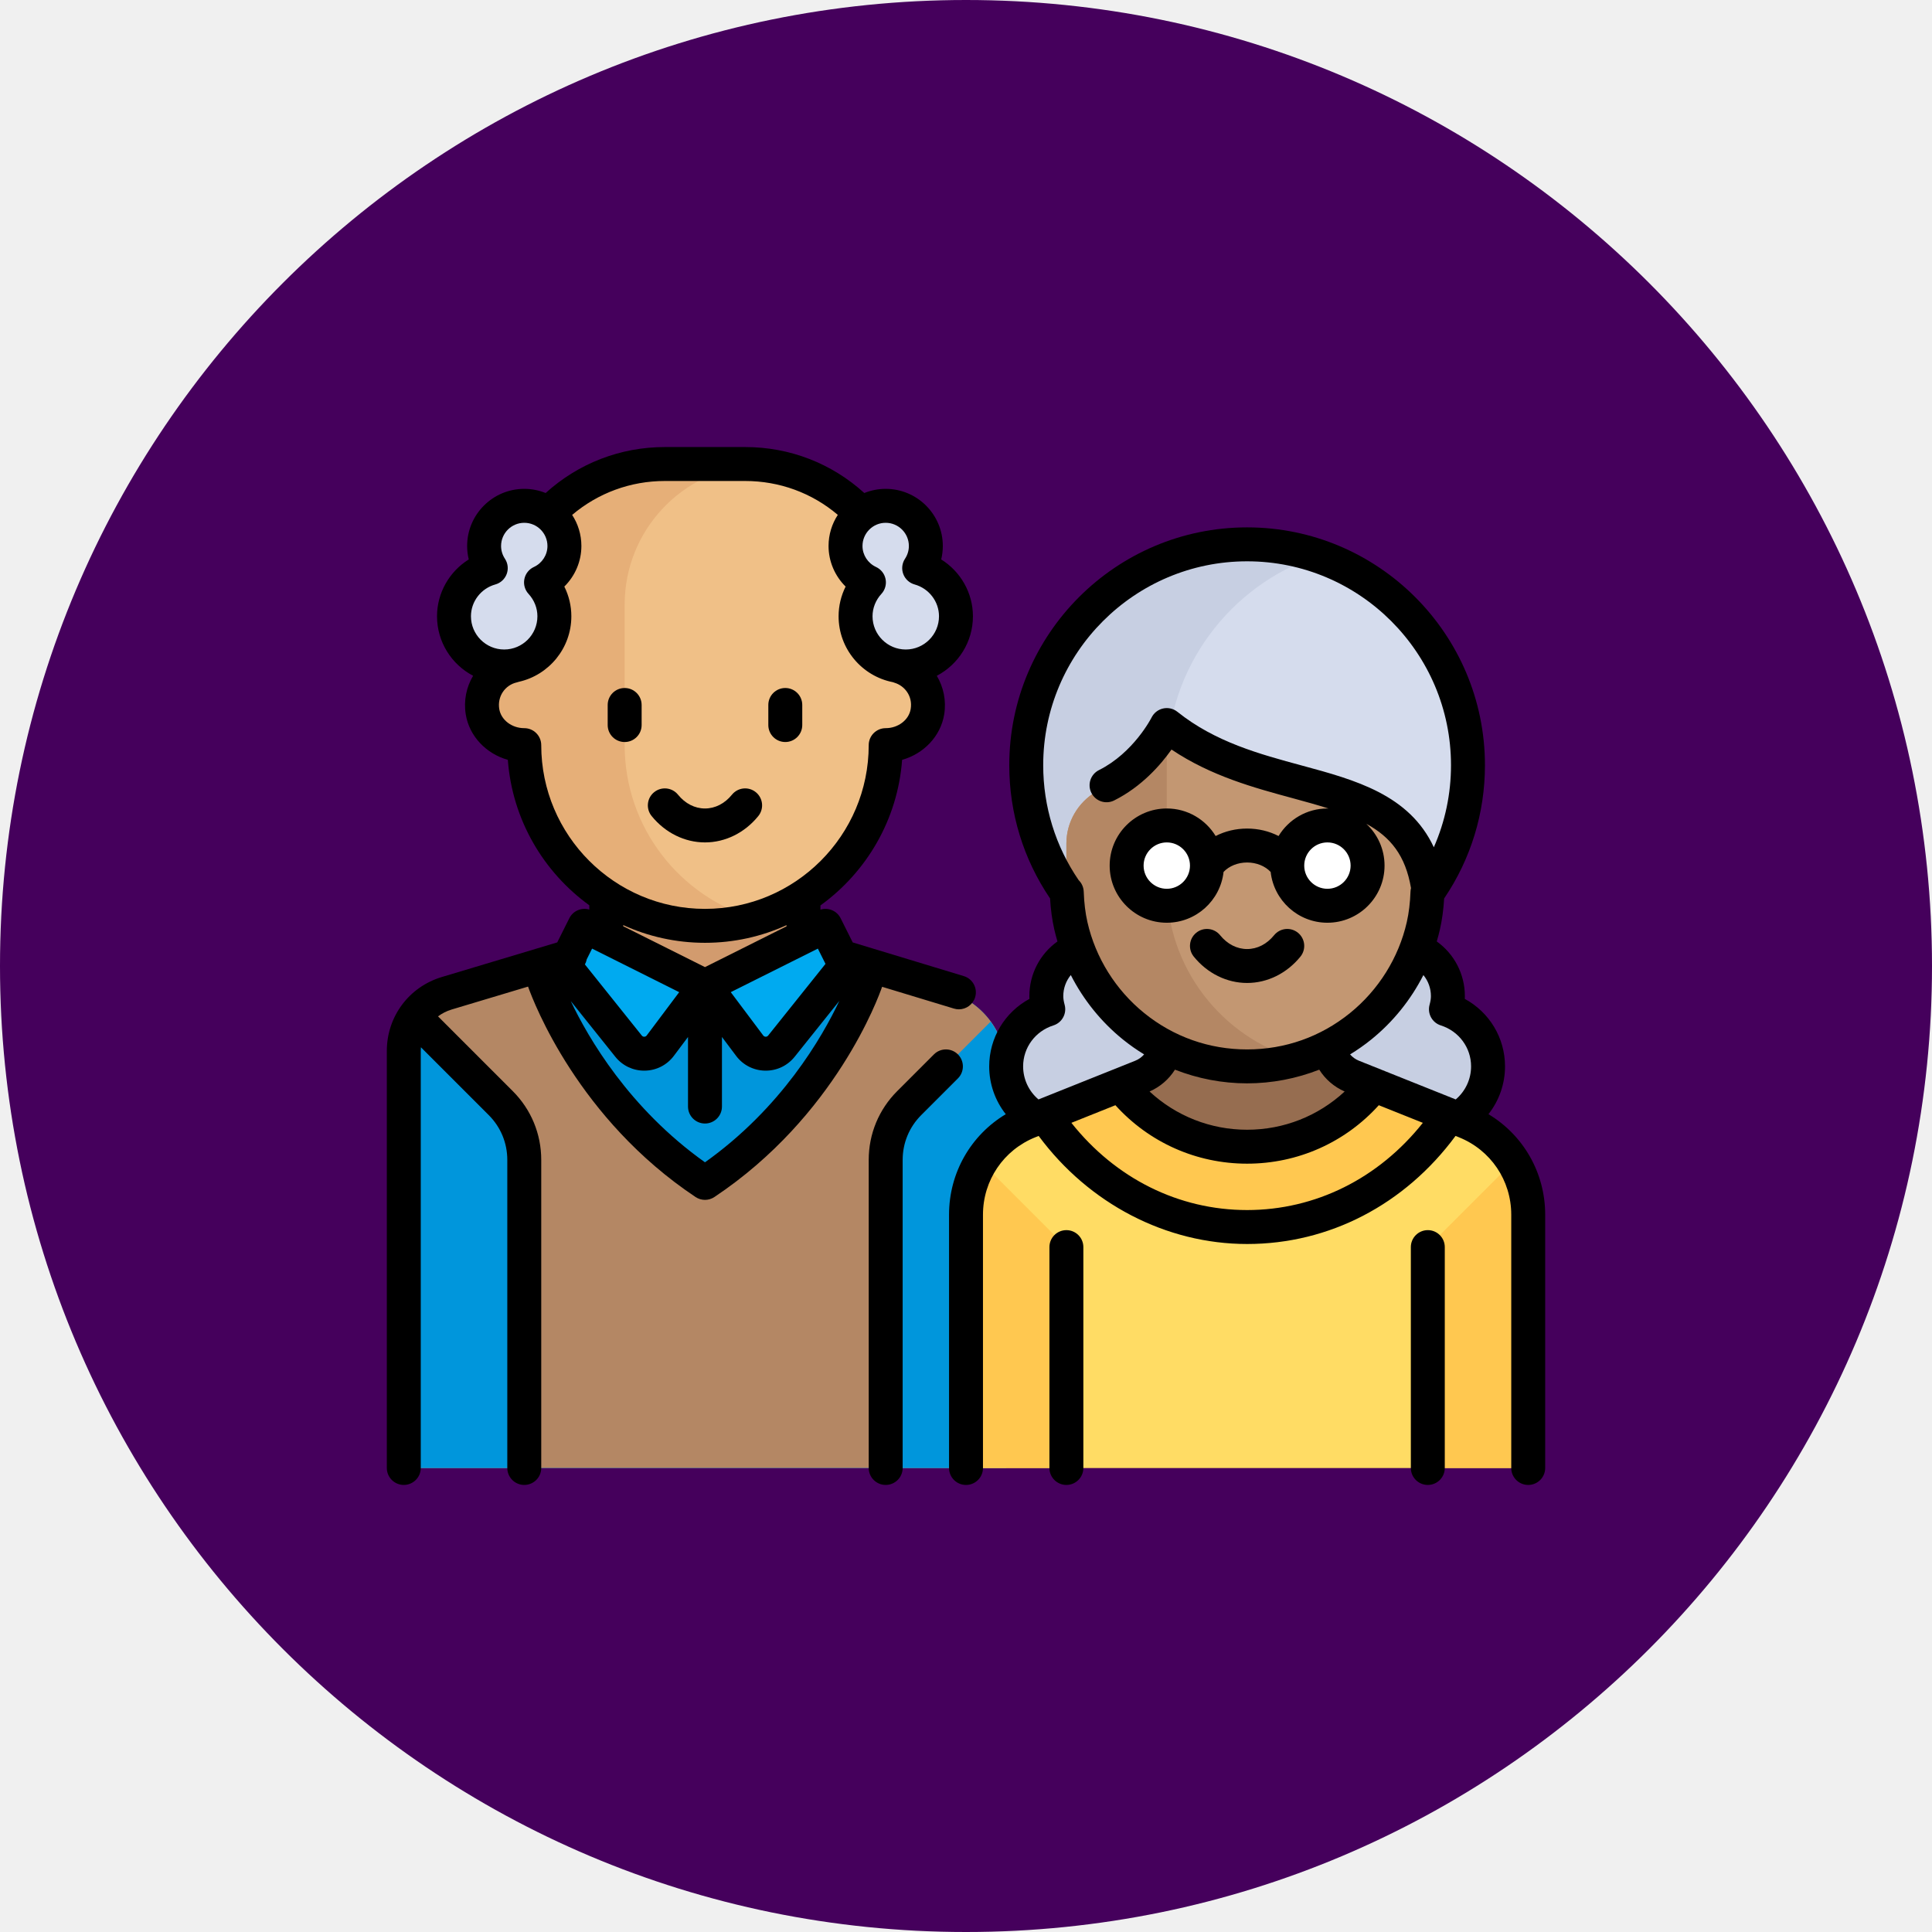
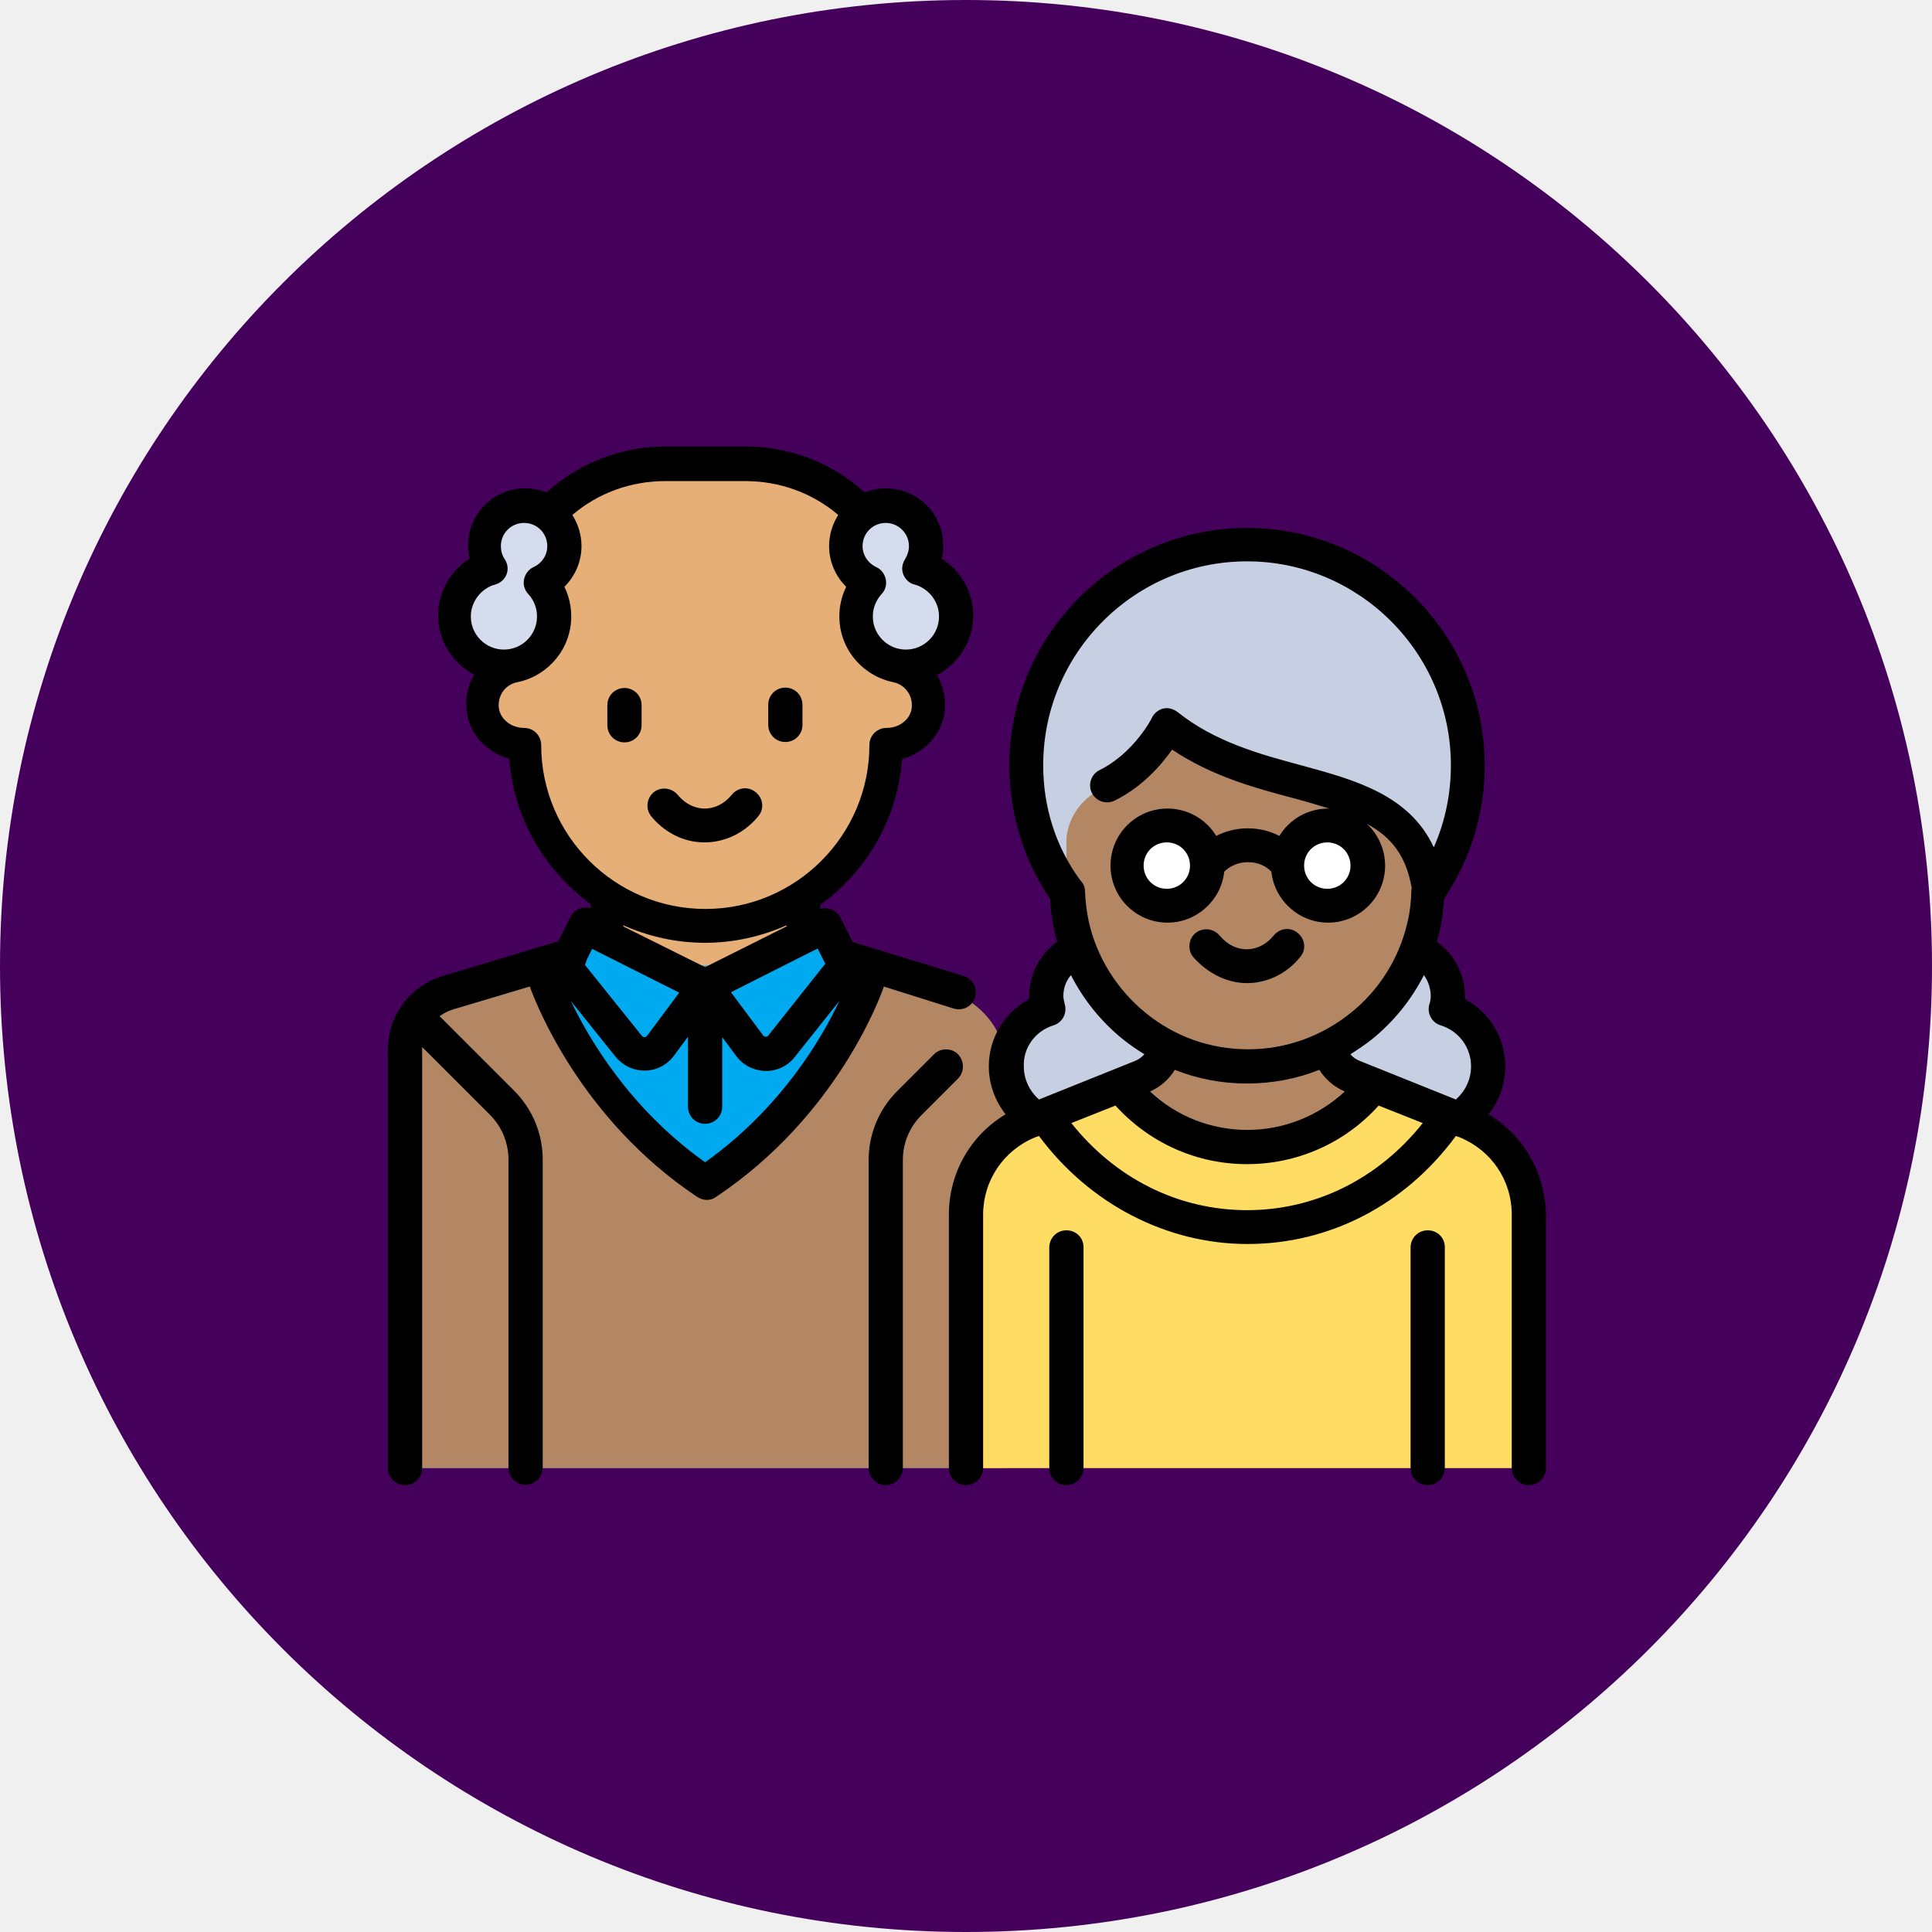
<svg xmlns="http://www.w3.org/2000/svg" version="1.1" id="Layer_1" x="0px" y="0px" viewBox="0 0 508 508" style="enable-background:new 0 0 508 508;" xml:space="preserve">
  <style type="text/css">
	.st0{fill:#45005C;}
- 	.st1{fill:#0096DC;}
- 	.st2{fill:#B48764;}
- 	.st3{fill:#D29B6E;}
- 	.st4{fill:#F0C087;}
- 	.st5{fill:#E6AF78;}
- 	.st6{fill:#D5DCED;}
- 	.st7{fill:#00AAF0;}
- 	.st8{fill:#C7CFE2;}
- 	.st9{fill:#966D50;}
- 	.st10{fill:#FFDC64;}
- 	.st11{fill:#C39772;}
- 	.st12{fill:#FFFFFF;}
- 	.st13{fill:#FFC850;}
+ 	.st1{fill:#E6AF78;}
+ 	.st2{fill:#D5DCED;}
+ 	.st3{fill:#00AAF0;}
+ 	.st4{fill:#B48764;}
+ 	.st5{fill:#C7CFE2;}
+ 	.st6{fill:#FFDC64;}
+ 	.st7{fill:#FFFFFF;}
+ 	.st8{fill:none;}
</style>
  <circle class="st0" cx="254" cy="254" r="254" />
  <g>
-     <path class="st1" d="M248.562,260.559l-26.239-6.56h-73.913l-26.24,6.56c-9.401,2.35-15.996,10.797-15.996,20.488v104.941h158.386   v-104.94C264.559,271.356,257.963,262.909,248.562,260.559z" />
-     <path class="st2" d="M248.562,260.559l-16.616-4.153c-3.229,7.887-15.563,34.138-43.536,53.617c-1.805,1.256-4.285,1.256-6.09,0   c-27.973-19.479-40.307-45.73-43.535-53.617l-16.616,4.154c-9.401,2.35-15.996,10.797-15.996,20.488v104.941h158.386V281.047   C264.559,271.356,257.963,262.909,248.562,260.559z" />
-     <rect x="158.968" y="227.6" class="st3" width="52.795" height="31.677" />
-     <path class="st4" d="M232.882,174.806v-15.839c0-20.411-16.547-36.957-36.957-36.957h-21.118c-20.41,0-36.957,16.546-36.957,36.957   v15.839c-5.832,0-10.559,4.727-10.559,10.559s4.727,10.559,10.559,10.559c0,26.242,21.273,47.516,47.516,47.516   s47.516-21.273,47.516-47.516c5.832,0,10.559-4.727,10.559-10.559S238.713,174.806,232.882,174.806z" />
-     <path class="st5" d="M164.248,195.924v-36.957c0-19.52,15.144-35.465,34.317-36.823c-0.876-0.062-1.748-0.133-2.64-0.133h-21.118   c-20.41,0-36.957,16.546-36.957,36.957v15.839c-5.832,0-10.559,4.727-10.559,10.559s4.727,10.559,10.559,10.559   c0,26.242,21.273,47.516,47.516,47.516c4.585,0,9.004-0.685,13.199-1.896C178.751,235.819,164.248,217.581,164.248,195.924z" />
-     <g>
-       <path class="st6" d="M148.409,144.449c0-5.832-4.727-10.559-10.559-10.559c-5.832,0-10.559,4.727-10.559,10.559    c0,2.151,0.651,4.147,1.755,5.816c-5.567,1.55-9.675,6.602-9.675,12.663c0,7.29,5.909,13.199,13.199,13.199    c7.29,0,13.199-5.91,13.199-13.199c0-3.447-1.352-6.558-3.516-8.908C145.879,152.346,148.409,148.703,148.409,144.449z" />
-       <path class="st6" d="M222.322,144.449c0-5.832,4.727-10.559,10.559-10.559c5.832,0,10.559,4.727,10.559,10.559    c0,2.151-0.651,4.147-1.755,5.816c5.567,1.55,9.675,6.602,9.675,12.663c0,7.29-5.909,13.199-13.199,13.199    s-13.199-5.91-13.199-13.199c0-3.447,1.352-6.558,3.516-8.908C224.853,152.346,222.322,148.703,222.322,144.449z" />
-     </g>
-     <g>
-       <path class="st1" d="M130.118,288.504l-19.862-19.862c-2.563,3.519-4.084,7.808-4.084,12.404v104.942h31.677V307.17    C137.85,300.169,135.069,293.454,130.118,288.504z" />
-       <path class="st1" d="M240.613,288.504l19.862-19.862c2.563,3.519,4.084,7.808,4.084,12.404v104.942h-31.677V307.17    C232.882,300.169,235.663,293.454,240.613,288.504z" />
-     </g>
-     <g>
-       <path class="st7" d="M153.689,243.44l31.677,15.839l-11.749,15.666c-2.071,2.761-6.19,2.825-8.346,0.13l-16.861-21.076    L153.689,243.44z" />
-       <path class="st7" d="M217.043,243.44l-31.677,15.839l11.749,15.666c2.071,2.761,6.19,2.825,8.346,0.13l16.861-21.076    L217.043,243.44z" />
-     </g>
-     <g>
-       <path class="st8" d="M364.87,248.72c8.748,0,15.839,7.091,15.839,15.839c0,0.322-0.076,0.623-0.095,0.94    c6.186,2.155,10.654,7.977,10.654,14.898c0,8.748-7.091,15.839-15.839,15.839h-26.398v-31.677    C349.031,255.81,356.122,248.72,364.87,248.72z" />
-       <path class="st8" d="M290.956,248.72c-8.748,0-15.839,7.091-15.839,15.839c0,0.322,0.076,0.623,0.095,0.94    c-6.186,2.155-10.654,7.977-10.654,14.898c0,8.748,7.091,15.839,15.839,15.839h26.398v-31.677    C306.795,255.81,299.704,248.72,290.956,248.72z" />
-     </g>
-     <path class="st9" d="M385.233,294.877l-29.564-11.826c-3.007-1.203-5.236-3.688-6.164-6.676l-0.473-11.817h-42.236l-0.474,11.817   c-0.927,2.989-3.158,5.473-6.164,6.676l-29.564,11.826C260.571,298.886,254,308.593,254,319.387v66.603l147.827-0.002v-66.601   C401.827,308.593,395.255,298.886,385.233,294.877z" />
-     <path class="st10" d="M385.233,294.875l-23.102-9.241c-8.233,9.704-20.497,15.878-34.218,15.878   c-13.721,0-25.985-6.175-34.217-15.878l-23.102,9.241C260.571,298.884,254,308.591,254,319.385v66.602l147.827-0.002v-66.601   C401.827,308.591,395.255,298.884,385.233,294.875z" />
-     <circle class="st6" cx="327.913" cy="201.205" r="58.072" />
-     <path class="st8" d="M306.795,201.204c0-25.606,16.593-47.296,39.597-55.021c-5.811-1.951-12.011-3.054-18.479-3.054   c-32.074,0-58.075,26.001-58.075,58.075s26.001,58.075,58.075,58.075c6.468,0,12.668-1.102,18.479-3.053   C323.388,248.5,306.795,226.81,306.795,201.204z" />
-     <path class="st11" d="M327.913,280.397L327.913,280.397c-26.242,0-47.516-21.273-47.516-47.516v-11.104   c0-5.624,3.018-10.781,7.857-13.647c7.059-4.182,12.496-9.906,15.606-13.648c1.672-2.012,4.585-2.494,6.752-1.03   c26.455,17.874,64.816,14.024,64.816,34.15v5.28C375.429,259.123,354.156,280.397,327.913,280.397z" />
-     <path class="st2" d="M306.795,232.881v-40.129c-1.109,0.234-2.16,0.798-2.935,1.73c-3.11,3.742-8.547,9.466-15.606,13.648   c-4.839,2.867-7.857,8.023-7.857,13.647v9.403c0,21.821,14.047,41.756,35.092,47.526c9.073,2.488,17.744,2.071,25.623-0.205   C321.298,272.776,306.795,254.538,306.795,232.881z" />
-     <g>
-       <path class="st12" d="M349.031,219.682c-4.369,0-7.92,3.55-7.92,7.92c0,4.37,3.55,7.92,7.92,7.92c4.37,0,7.92-3.55,7.92-7.92    C356.951,223.231,353.401,219.682,349.031,219.682z" />
-       <path class="st12" d="M306.795,219.682c-4.369,0-7.92,3.55-7.92,7.92c0,4.37,3.55,7.92,7.92,7.92c4.37,0,7.92-3.55,7.92-7.92    C314.715,223.231,311.164,219.682,306.795,219.682z" />
-     </g>
-     <g>
-       <path class="st13" d="M280.397,327.913l-22.395-22.395c-2.531,4.087-4.003,8.845-4.003,13.867v66.602l26.398-0.001V327.913z" />
-       <path class="st13" d="M375.429,327.913l22.395-22.395c2.531,4.087,4.003,8.845,4.003,13.867v66.602l-26.398-0.001V327.913z" />
-       <path class="st13" d="M327.913,322.633c22.883,0,43.096-11.243,55.566-28.46l-21.348-8.539    c-8.232,9.704-20.497,15.878-34.218,15.878s-25.985-6.175-34.218-15.878l-21.348,8.539    C284.817,311.39,305.03,322.633,327.913,322.633z" />
-     </g>
-     <path d="M250.836,265.198c0.432,0.131,0.867,0.193,1.296,0.193c1.914,0,3.683-1.242,4.268-3.168   c0.715-2.358-0.617-4.849-2.975-5.564l-29.213-8.859l-3.178-6.356c-0.99-1.982-3.255-2.898-5.304-2.264v-1.106   c12.097-8.739,20.307-22.543,21.471-38.282c5.669-1.584,10.13-6.194,11.064-11.94c0.59-3.625-0.18-7.193-1.942-10.159   c5.639-2.952,9.499-8.859,9.499-15.654c0-6.162-3.265-11.776-8.343-14.939c0.28-1.152,0.424-2.338,0.424-3.539   c0-8.282-6.738-15.021-15.021-15.021c-1.987,0-3.883,0.391-5.62,1.095c-8.598-7.811-19.607-12.088-31.336-12.088h-21.118   c-11.678,0-22.733,4.284-31.338,12.087c-1.737-0.704-3.633-1.095-5.619-1.095c-8.282,0-15.021,6.738-15.021,15.021   c0,1.201,0.143,2.388,0.424,3.539c-5.078,3.163-8.343,8.777-8.343,14.939c0,6.791,3.855,12.694,9.488,15.648   c-1.758,2.956-2.523,6.523-1.932,10.165c0.934,5.747,5.395,10.356,11.064,11.94c1.162,15.717,9.351,29.504,21.422,38.245v1.126   c-2.036-0.604-4.272,0.315-5.255,2.28l-3.175,6.35l-30.345,9.103c-8.654,2.597-14.467,10.411-14.467,19.445v109.645   c0,2.464,1.998,4.462,4.462,4.462s4.462-1.998,4.462-4.462V276.343c0-0.327,0.015-0.651,0.042-0.972l17.834,17.834   c3.146,3.146,4.879,7.329,4.879,11.778v81.004c0,2.464,1.998,4.462,4.462,4.462s4.462-1.998,4.462-4.462v-81.004   c0-6.833-2.661-13.256-7.492-18.088l-19.648-19.648c1.052-0.785,2.249-1.406,3.571-1.802l20.101-6.03   c1.574,4.424,13.263,34.808,44.047,55.33c0.75,0.5,1.612,0.75,2.475,0.75c0.863,0,1.725-0.25,2.475-0.75   c31.815-21.21,43.164-52.563,44.098-55.277L250.836,265.198z M215.048,249.426l2.008,4.015l-15.077,18.847   c-0.207,0.259-0.456,0.312-0.652,0.307c-0.183-0.003-0.443-0.062-0.641-0.327l-8.542-11.389L215.048,249.426z M238.979,143.563   c0,1.191-0.351,2.35-1.014,3.353c-0.788,1.19-0.959,2.686-0.459,4.023s1.609,2.355,2.983,2.738c3.774,1.051,6.41,4.49,6.41,8.365   c0,4.818-3.92,8.738-8.738,8.738c-4.818,0-8.738-3.92-8.738-8.738c0-2.159,0.83-4.25,2.337-5.887   c0.966-1.049,1.372-2.497,1.092-3.896c-0.28-1.399-1.211-2.579-2.506-3.177c-2.164-0.999-3.563-3.165-3.563-5.519   c0-3.362,2.735-6.098,6.097-6.098C236.244,137.465,238.979,140.2,238.979,143.563z M130.243,153.677   c1.375-0.383,2.484-1.4,2.983-2.738c0.499-1.337,0.328-2.833-0.459-4.023c-0.663-1.002-1.014-2.162-1.014-3.353   c0-3.362,2.735-6.098,6.097-6.098s6.097,2.735,6.097,6.097c0,2.354-1.399,4.52-3.563,5.519c-1.295,0.597-2.227,1.778-2.506,3.177   c-0.28,1.399,0.126,2.846,1.092,3.896c1.507,1.637,2.337,3.728,2.337,5.887c0,4.818-3.92,8.738-8.738,8.738   c-4.818,0-8.738-3.92-8.738-8.738C123.833,158.167,126.469,154.727,130.243,153.677z M142.312,195.924   c0-2.464-1.998-4.462-4.462-4.462c-3.281,0-6.109-2.167-6.576-5.041c-0.532-3.274,1.471-6.286,4.66-7.005   c0.173-0.039,0.338-0.09,0.501-0.147c7.885-1.768,13.795-8.819,13.795-17.229c0-2.729-0.64-5.393-1.847-7.808   c2.815-2.777,4.487-6.608,4.487-10.671c0-3.012-0.895-5.818-2.427-8.172c6.81-5.764,15.356-8.918,24.363-8.918h21.118   c9.047,0,17.568,3.139,24.37,8.908c-1.537,2.356-2.434,5.166-2.434,8.183c0,4.062,1.672,7.893,4.487,10.671   c-1.207,2.415-1.847,5.079-1.847,7.808c0,8.579,6.151,15.746,14.274,17.331c0.137,0.056,0.277,0.106,0.422,0.149   c2.551,0.762,4.834,3.377,4.261,6.901c-0.467,2.874-3.294,5.041-6.576,5.041c-2.464,0-4.462,1.998-4.462,4.462   c0,23.74-19.314,43.054-43.054,43.054S142.312,219.665,142.312,195.924z M185.366,247.902c7.641,0,14.9-1.66,21.441-4.634v0.303   l-21.441,10.72l-21.49-10.745v-0.299C170.429,246.234,177.706,247.902,185.366,247.902z M154.27,252.253l1.413-2.826l22.905,11.453   l-8.542,11.389c-0.199,0.265-0.459,0.324-0.641,0.327c-0.195,0.015-0.445-0.048-0.652-0.307l-14.958-18.698   C154.023,253.175,154.183,252.723,154.27,252.253z M185.366,305.617c-19.974-14.196-30.724-32.774-35.292-42.395l11.713,14.641   c1.864,2.33,4.627,3.656,7.602,3.656c0.052,0,0.105-0.001,0.157-0.001c3.034-0.048,5.819-1.468,7.64-3.895l3.719-4.958v18.292   c0,2.464,1.998,4.462,4.462,4.462c2.464,0,4.462-1.998,4.462-4.462v-18.292l3.719,4.958c1.821,2.428,4.606,3.848,7.64,3.895   c0.052,0.001,0.105,0.001,0.157,0.001c2.975,0,5.738-1.327,7.602-3.656l11.748-14.686   C216.161,272.772,205.443,291.356,185.366,305.617z" />
-     <path d="M199.39,214.574c1.552-1.914,1.259-4.723-0.654-6.275c-1.914-1.553-4.723-1.259-6.275,0.654   c-1.898,2.34-4.417,3.629-7.094,3.629s-5.196-1.289-7.094-3.629c-1.551-1.914-4.362-2.206-6.275-0.654   c-1.914,1.552-2.206,4.362-0.654,6.275c3.572,4.404,8.684,6.93,14.024,6.93C190.707,221.504,195.817,218.977,199.39,214.574z" />
-     <path d="M164.248,180.904c-2.464,0-4.462,1.998-4.462,4.462v5.28c0,2.464,1.998,4.462,4.462,4.462c2.464,0,4.462-1.998,4.462-4.462   v-5.28C168.709,182.901,166.712,180.904,164.248,180.904z" />
-     <path d="M206.484,195.106c2.464,0,4.462-1.998,4.462-4.462v-5.28c0-2.464-1.998-4.462-4.462-4.462   c-2.464,0-4.462,1.998-4.462,4.462v5.28C202.022,193.109,204.02,195.106,206.484,195.106z" />
-     <path d="M251.875,277.242c-1.742-1.742-4.567-1.742-6.309,0l-9.653,9.653c-4.832,4.832-7.492,11.255-7.492,18.088v81.004   c0,2.464,1.998,4.462,4.462,4.462c2.464,0,4.462-1.998,4.462-4.462v-81.004c0-4.449,1.733-8.632,4.879-11.778l9.653-9.653   C253.617,281.81,253.617,278.985,251.875,277.242z" />
-     <path d="M327.913,258.461c5.34,0,10.451-2.526,14.024-6.93c1.552-1.914,1.259-4.723-0.654-6.275   c-1.914-1.553-4.724-1.259-6.275,0.654c-1.898,2.34-4.417,3.629-7.094,3.629s-5.196-1.289-7.094-3.629   c-1.551-1.914-4.362-2.206-6.275-0.654s-2.206,4.362-0.654,6.275C317.462,255.934,322.573,258.461,327.913,258.461z" />
-     <path d="M280.397,323.451c-2.464,0-4.462,1.998-4.462,4.462v58.075c0,2.464,1.998,4.462,4.462,4.462   c2.464,0,4.462-1.998,4.462-4.462v-58.075C284.859,325.449,282.861,323.451,280.397,323.451z" />
-     <path d="M375.429,323.451c-2.464,0-4.462,1.998-4.462,4.462v58.075c0,2.464,1.998,4.462,4.462,4.462   c2.464,0,4.462-1.998,4.462-4.462v-58.075C379.891,325.449,377.893,323.451,375.429,323.451z" />
-     <path d="M391.374,292.962c2.787-3.535,4.356-7.941,4.356-12.565c0-7.519-4.124-14.247-10.576-17.748   c0.012-0.244,0.017-0.487,0.017-0.73c0-5.799-2.808-11.108-7.391-14.375c0.303-1.029,0.585-2.065,0.823-3.115   c0.578-2.548,0.947-5.24,1.12-8.191c7.022-10.362,10.727-22.449,10.727-35.034c0-34.483-28.054-62.536-62.536-62.536   s-62.536,28.054-62.536,62.536c0,12.586,3.705,24.674,10.728,35.035c0.173,2.952,0.542,5.644,1.12,8.19   c0.238,1.049,0.52,2.085,0.823,3.115c-4.584,3.267-7.391,8.576-7.391,14.376c0,0.243,0.006,0.487,0.017,0.73   c-6.453,3.5-10.576,10.23-10.576,17.748c0,4.624,1.569,9.03,4.356,12.565c-9.194,5.517-14.915,15.427-14.915,26.425v66.603   c0,2.464,1.998,4.462,4.462,4.462c2.464,0,4.462-1.998,4.462-4.462v-66.603c0-9.022,5.413-17.016,13.789-20.367l0.854-0.341   c13.196,17.834,33.525,28.417,54.81,28.417c21.575,0,41.459-10.338,54.805-28.418l0.857,0.343   c8.377,3.351,13.789,11.345,13.789,20.367v66.601c0,2.464,1.998,4.462,4.462,4.462s4.462-1.998,4.462-4.462v-66.601   C406.288,308.389,400.568,298.479,391.374,292.962z M376.247,261.919c0,0.66-0.113,1.384-0.357,2.28   c-0.628,2.308,0.676,4.7,2.955,5.423c4.761,1.512,7.961,5.842,7.961,10.776c0,3.372-1.492,6.537-4.039,8.689l-25.442-10.177   c-0.916-0.366-1.707-0.943-2.334-1.665c1.936-1.18,3.801-2.487,5.575-3.92c5.732-4.633,10.395-10.441,13.702-16.942   C375.521,257.91,376.247,259.85,376.247,261.919z M308.943,281.258c6.009,2.354,12.45,3.6,18.971,3.6   c6.521,0,12.961-1.246,18.971-3.6c1.584,2.52,3.893,4.522,6.679,5.742c-6.937,6.44-16.011,10.053-25.65,10.053   c-9.629,0-18.708-3.616-25.648-10.054C305.051,285.779,307.359,283.777,308.943,281.258z M274.3,201.204   c0-29.562,24.051-53.613,53.613-53.613c29.562,0,53.613,24.051,53.613,53.613c0,7.52-1.545,14.83-4.517,21.577   c-6.428-13.833-20.716-17.709-34.615-21.47c-11.237-3.04-22.856-6.185-32.813-14.15c-1.052-0.842-2.43-1.164-3.744-0.874   c-1.316,0.289-2.431,1.157-3.033,2.362c-0.046,0.092-4.72,9.282-13.843,13.843c-2.204,1.102-3.098,3.782-1.995,5.986   c1.102,2.204,3.781,3.098,5.986,1.995c7.262-3.631,12.265-9.397,15.086-13.388c10.393,6.985,21.812,10.075,32.026,12.839   c3.353,0.907,6.438,1.767,9.259,2.664c-0.098-0.002-0.194-0.007-0.291-0.007c-5.437,0-10.209,2.904-12.845,7.242   c-2.466-1.269-5.297-1.962-8.272-1.962c-2.976,0-5.807,0.693-8.273,1.962c-2.637-4.338-7.409-7.242-12.845-7.242   c-8.282,0-15.021,6.738-15.021,15.021c0,8.282,6.738,15.021,15.021,15.021c7.719,0,14.094-5.854,14.926-13.355   c1.456-1.549,3.732-2.484,6.192-2.484c2.46,0,4.736,0.935,6.191,2.484c0.832,7.501,7.207,13.355,14.926,13.355   c8.282,0,15.021-6.738,15.021-15.021c0-4.339-1.851-8.252-4.803-10.996c6.381,3.477,10.305,8.331,11.76,16.905   c-0.075,0.299-0.123,0.61-0.134,0.93c-0.106,2.975-0.425,5.596-0.974,8.014c-2.124,9.359-7.431,17.858-14.944,23.931   c-7.73,6.249-17.081,9.551-27.043,9.551c-9.962,0-19.313-3.303-27.043-9.551c-7.513-6.073-12.82-14.572-14.944-23.931   c-0.547-2.413-0.866-5.031-0.973-8.006c-0.043-1.181-0.542-2.242-1.325-3.014C277.522,222.51,274.3,212.075,274.3,201.204z    M355.129,227.601c0,3.362-2.735,6.097-6.097,6.097s-6.098-2.735-6.098-6.097s2.735-6.097,6.098-6.097   S355.129,224.239,355.129,227.601z M306.795,233.699c-3.362,0-6.097-2.735-6.097-6.097s2.735-6.097,6.097-6.097   c3.362,0,6.098,2.735,6.098,6.097S310.157,233.699,306.795,233.699z M276.981,269.621c2.28-0.723,3.582-3.115,2.955-5.423   c-0.244-0.895-0.357-1.62-0.357-2.28c0-2.069,0.726-4.008,1.979-5.537c3.307,6.501,7.971,12.309,13.702,16.942   c1.774,1.434,3.638,2.741,5.575,3.92c-0.627,0.722-1.419,1.299-2.335,1.665l-25.442,10.177c-2.547-2.152-4.038-5.317-4.038-8.689   C269.02,275.463,272.22,271.133,276.981,269.621z M327.913,318.171c-17.983,0-34.602-8.307-46.205-22.935l11.576-4.63   c8.856,9.801,21.323,15.37,34.63,15.37c13.319,0,25.773-5.567,34.628-15.37l11.581,4.632   C362.514,309.861,345.867,318.171,327.913,318.171z" />
+     <path class="st1" d="M243.4,185.4c0,5.8-4.7,10.6-10.6,10.6c0,16.5-8.4,31-21.1,39.5v23.8H159v-23.8c-12.7-8.5-21.1-23-21.1-39.5   c-5.8,0-10.6-4.7-10.6-10.6c0,0,0,0,0,0s0,0,0,0c0-5.8,4.7-10.6,10.6-10.6V159v0c0-20.4,16.5-37,37-37h21.1c20.4,0,37,16.5,37,37   v15.8C238.7,174.8,243.4,179.5,243.4,185.4z" />
+     <path class="st2" d="M142.3,154c2.2,2.4,3.5,5.5,3.5,8.9c0,7.3-5.9,13.2-13.2,13.2c-7.3,0-13.2-5.9-13.2-13.2   c0-6.1,4.1-11.1,9.7-12.7c-1.1-1.7-1.8-3.7-1.8-5.8c0-5.8,4.7-10.6,10.6-10.6c5.8,0,10.6,4.7,10.6,10.6   C148.4,148.7,145.9,152.3,142.3,154z M241.7,150.3c1.1-1.7,1.8-3.7,1.8-5.8c0-5.8-4.7-10.6-10.6-10.6c-5.8,0-10.6,4.7-10.6,10.6   c0,4.3,2.5,7.9,6.2,9.6c-2.2,2.4-3.5,5.5-3.5,8.9c0,7.3,5.9,13.2,13.2,13.2c7.3,0,13.2-5.9,13.2-13.2   C251.4,156.9,247.3,151.8,241.7,150.3z" />
+     <path class="st3" d="M264.6,281V386h0h-31.7h-95h-31.7h0V281c0-0.6,0-1.2,0.1-1.8c0-0.3,0.1-0.6,0.1-0.9c0-0.2,0.1-0.5,0.1-0.7   c1.3-8.2,7.4-15,15.7-17.1l26.2-6.6l0,0l5.3-10.6l21.1,10.6h21.1l21.1-10.6l5.3,10.6h0l26.2,6.6c8.3,2.1,14.4,8.9,15.7,17.1   c0,0,0,0,0,0c0.1,0.5,0.2,1.1,0.2,1.6c0,0.3,0,0.7,0,1C264.5,280.6,264.6,280.8,264.6,281z" />
+     <path class="st4" d="M248.6,260.6l-16.6-4.2c-3.2,7.9-15.6,34.1-43.5,53.6c-1.8,1.3-4.3,1.3-6.1,0c-28-19.5-40.3-45.7-43.5-53.6   l-16.6,4.2c-9.4,2.4-16,10.8-16,20.5V386h158.4V281C264.6,271.4,258,262.9,248.6,260.6z" />
+     <path class="st5" d="M391.3,280.4c0,8.7-7.1,15.8-15.8,15.8H349v-31.7c0-4.5,1.9-8.6,4.9-11.4c-5.7,2.9-12,4.8-18.6,5.7   c-0.2,0-0.3,0-0.5,0.1c-0.6,0.1-1.1,0.1-1.7,0.2c-0.5,0-0.9,0.1-1.4,0.1c-0.4,0-0.7,0.1-1.1,0.1c-0.9,0-1.8,0.1-2.7,0.1   c-9.4,0-18.2-2.2-26-6.2c3,2.9,4.9,6.9,4.9,11.4v31.7h-26.4c-8.7,0-15.8-7.1-15.8-15.8c0-6.9,4.5-12.7,10.7-14.9   c0-0.3-0.1-0.6-0.1-0.9c0-8.7,7.1-15.8,15.8-15.8c1.6,0,3.1,0.2,4.5,0.7c-15.5-10.4-25.6-28.1-25.6-48.2c0-32.1,26-58.1,58.1-58.1   c0.9,0,1.9,0,2.8,0.1c0.3,0,0.6,0,0.9,0.1c0.5,0,1.1,0.1,1.6,0.1c0.5,0,1,0.1,1.5,0.2c0.2,0,0.4,0.1,0.7,0.1   c28.5,3.7,50.6,28,50.6,57.6c0,20.1-10.2,37.7-25.6,48.2c1.4-0.4,3-0.7,4.5-0.7c8.7,0,15.8,7.1,15.8,15.8c0,0.3-0.1,0.6-0.1,0.9   C386.8,267.7,391.3,273.5,391.3,280.4z" />
+     <path class="st4" d="M401.8,319.4V386L254,386v-66.6c0-10.8,6.6-20.5,16.6-24.5l29.6-11.8c3-1.2,5.2-3.7,6.2-6.7l0-1.2   c-15.4-7.9-26-23.9-26-42.3v-1.7v-9.4c0-0.4,0-0.7,0-1c0.3-5.2,3.3-9.9,7.8-12.6c0.9-0.5,1.7-1.1,2.6-1.6c1.7-1.1,3.2-2.3,4.7-3.5   s2.8-2.4,3.9-3.6c1.8-1.8,3.3-3.5,4.4-4.9c0,0,0.1-0.1,0.1-0.1c0.2-0.2,0.3-0.4,0.5-0.5c1.7-1.5,4.2-1.7,6.1-0.4   c26.5,17.9,64.8,14,64.8,34.1v5.3c0,18.5-10.6,34.5-26,42.3l0,1.2c0.9,3,3.2,5.5,6.2,6.7l29.6,11.8   C395.3,298.9,401.8,308.6,401.8,319.4z" />
+     <path class="st6" d="M385.2,294.9l-23.1-9.2c-8.2,9.7-20.5,15.9-34.2,15.9c-13.7,0-26-6.2-34.2-15.9l-23.1,9.2   c-10,4-16.6,13.7-16.6,24.5V386l147.8,0v-66.6C401.8,308.6,395.3,298.9,385.2,294.9z" />
+     <path class="st7" d="M349,219.7c-4.4,0-7.9,3.6-7.9,7.9s3.5,7.9,7.9,7.9c4.4,0,7.9-3.6,7.9-7.9C357,223.2,353.4,219.7,349,219.7z    M306.8,219.7c-4.4,0-7.9,3.6-7.9,7.9s3.5,7.9,7.9,7.9c4.4,0,7.9-3.6,7.9-7.9C314.7,223.2,311.2,219.7,306.8,219.7z" />
+     <path class="st8" d="M280.4,327.9L258,305.5c-2.5,4.1-4,8.8-4,13.9V386l26.4,0V327.9z M375.4,327.9l22.4-22.4c2.5,4.1,4,8.8,4,13.9   V386l-26.4,0L375.4,327.9L375.4,327.9z M327.9,322.6c22.9,0,43.1-11.2,55.6-28.5l-21.3-8.5c-8.2,9.7-20.5,15.9-34.2,15.9   s-26-6.2-34.2-15.9l-21.3,8.5C284.8,311.4,305,322.6,327.9,322.6z" />
+     <path d="M250.8,265.2c0.4,0.1,0.9,0.2,1.3,0.2c1.9,0,3.7-1.2,4.3-3.2c0.7-2.4-0.6-4.8-3-5.6l-29.2-8.9l-3.2-6.4   c-1-2-3.3-2.9-5.3-2.3v-1.1c12.1-8.7,20.3-22.5,21.5-38.3c5.7-1.6,10.1-6.2,11.1-11.9c0.6-3.6-0.2-7.2-1.9-10.2   c5.6-3,9.5-8.9,9.5-15.7c0-6.2-3.3-11.8-8.3-14.9c0.3-1.2,0.4-2.3,0.4-3.5c0-8.3-6.7-15-15-15c-2,0-3.9,0.4-5.6,1.1   c-8.6-7.8-19.6-12.1-31.3-12.1h-21.1c-11.7,0-22.7,4.3-31.3,12.1c-1.7-0.7-3.6-1.1-5.6-1.1c-8.3,0-15,6.7-15,15   c0,1.2,0.1,2.4,0.4,3.5c-5.1,3.2-8.3,8.8-8.3,14.9c0,6.8,3.9,12.7,9.5,15.6c-1.8,3-2.5,6.5-1.9,10.2c0.9,5.7,5.4,10.4,11.1,11.9   c1.2,15.7,9.4,29.5,21.4,38.2v1.1c-2-0.6-4.3,0.3-5.3,2.3l-3.2,6.4l-30.3,9.1c-8.7,2.6-14.5,10.4-14.5,19.4V386   c0,2.5,2,4.5,4.5,4.5s4.5-2,4.5-4.5V276.3c0-0.3,0-0.7,0-1l17.8,17.8c3.1,3.1,4.9,7.3,4.9,11.8v81c0,2.5,2,4.5,4.5,4.5   s4.5-2,4.5-4.5v-81c0-6.8-2.7-13.3-7.5-18.1l-19.6-19.6c1.1-0.8,2.2-1.4,3.6-1.8l20.1-6c1.6,4.4,13.3,34.8,44,55.3   c0.8,0.5,1.6,0.8,2.5,0.8s1.7-0.2,2.5-0.8c31.8-21.2,43.2-52.6,44.1-55.3L250.8,265.2z M215,249.4l2,4L202,272.3   c-0.2,0.3-0.5,0.3-0.7,0.3c-0.2,0-0.4-0.1-0.6-0.3l-8.5-11.4L215,249.4z M239,143.6c0,1.2-0.4,2.4-1,3.4c-0.8,1.2-1,2.7-0.5,4   s1.6,2.4,3,2.7c3.8,1.1,6.4,4.5,6.4,8.4c0,4.8-3.9,8.7-8.7,8.7c-4.8,0-8.7-3.9-8.7-8.7c0-2.2,0.8-4.2,2.3-5.9c1-1,1.4-2.5,1.1-3.9   s-1.2-2.6-2.5-3.2c-2.2-1-3.6-3.2-3.6-5.5c0-3.4,2.7-6.1,6.1-6.1C236.2,137.5,239,140.2,239,143.6z M130.2,153.7   c1.4-0.4,2.5-1.4,3-2.7c0.5-1.3,0.3-2.8-0.5-4c-0.7-1-1-2.2-1-3.4c0-3.4,2.7-6.1,6.1-6.1s6.1,2.7,6.1,6.1c0,2.4-1.4,4.5-3.6,5.5   c-1.3,0.6-2.2,1.8-2.5,3.2c-0.3,1.4,0.1,2.8,1.1,3.9c1.5,1.6,2.3,3.7,2.3,5.9c0,4.8-3.9,8.7-8.7,8.7c-4.8,0-8.7-3.9-8.7-8.7   C123.8,158.2,126.5,154.7,130.2,153.7z M142.3,195.9c0-2.5-2-4.5-4.5-4.5c-3.3,0-6.1-2.2-6.6-5c-0.5-3.3,1.5-6.3,4.7-7   c0.2,0,0.3-0.1,0.5-0.1c7.9-1.8,13.8-8.8,13.8-17.2c0-2.7-0.6-5.4-1.8-7.8c2.8-2.8,4.5-6.6,4.5-10.7c0-3-0.9-5.8-2.4-8.2   c6.8-5.8,15.4-8.9,24.4-8.9h21.1c9,0,17.6,3.1,24.4,8.9c-1.5,2.4-2.4,5.2-2.4,8.2c0,4.1,1.7,7.9,4.5,10.7c-1.2,2.4-1.8,5.1-1.8,7.8   c0,8.6,6.2,15.7,14.3,17.3c0.1,0.1,0.3,0.1,0.4,0.1c2.6,0.8,4.8,3.4,4.3,6.9c-0.5,2.9-3.3,5-6.6,5c-2.5,0-4.5,2-4.5,4.5   c0,23.7-19.3,43.1-43.1,43.1S142.3,219.7,142.3,195.9z M185.4,247.9c7.6,0,14.9-1.7,21.4-4.6v0.3l-21.4,10.7l-21.5-10.7v-0.3   C170.4,246.2,177.7,247.9,185.4,247.9z M154.3,252.3l1.4-2.8l22.9,11.5l-8.5,11.4c-0.2,0.3-0.5,0.3-0.6,0.3c-0.2,0-0.4,0-0.7-0.3   l-15-18.7C154,253.2,154.2,252.7,154.3,252.3z M185.4,305.6c-20-14.2-30.7-32.8-35.3-42.4l11.7,14.6c1.9,2.3,4.6,3.7,7.6,3.7   c0.1,0,0.1,0,0.2,0c3,0,5.8-1.5,7.6-3.9l3.7-5V291c0,2.5,2,4.5,4.5,4.5s4.5-2,4.5-4.5v-18.3l3.7,5c1.8,2.4,4.6,3.8,7.6,3.9   c0.1,0,0.1,0,0.2,0c3,0,5.7-1.3,7.6-3.7l11.7-14.7C216.2,272.8,205.4,291.4,185.4,305.6z M199.4,214.6c1.6-1.9,1.3-4.7-0.7-6.3   c-1.9-1.6-4.7-1.3-6.3,0.7c-1.9,2.3-4.4,3.6-7.1,3.6s-5.2-1.3-7.1-3.6c-1.6-1.9-4.4-2.2-6.3-0.7c-1.9,1.6-2.2,4.4-0.7,6.3   c3.6,4.4,8.7,6.9,14,6.9C190.7,221.5,195.8,219,199.4,214.6z M164.2,180.9c-2.5,0-4.5,2-4.5,4.5v5.3c0,2.5,2,4.5,4.5,4.5   s4.5-2,4.5-4.5v-5.3C168.7,182.9,166.7,180.9,164.2,180.9z M206.5,195.1c2.5,0,4.5-2,4.5-4.5v-5.3c0-2.5-2-4.5-4.5-4.5   s-4.5,2-4.5,4.5v5.3C202,193.1,204,195.1,206.5,195.1z M251.9,277.2c-1.7-1.7-4.6-1.7-6.3,0l-9.7,9.7c-4.8,4.8-7.5,11.3-7.5,18.1   v81c0,2.5,2,4.5,4.5,4.5s4.5-2,4.5-4.5v-81c0-4.4,1.7-8.6,4.9-11.8l9.7-9.7C253.6,281.8,253.6,279,251.9,277.2z M327.9,258.5   c5.3,0,10.5-2.5,14-6.9c1.6-1.9,1.3-4.7-0.7-6.3c-1.9-1.6-4.7-1.3-6.3,0.7c-1.9,2.3-4.4,3.6-7.1,3.6s-5.2-1.3-7.1-3.6   c-1.6-1.9-4.4-2.2-6.3-0.7s-2.2,4.4-0.7,6.3C317.5,255.9,322.6,258.5,327.9,258.5z M280.4,323.5c-2.5,0-4.5,2-4.5,4.5V386   c0,2.5,2,4.5,4.5,4.5c2.5,0,4.5-2,4.5-4.5v-58.1C284.9,325.4,282.9,323.5,280.4,323.5z M375.4,323.5c-2.5,0-4.5,2-4.5,4.5V386   c0,2.5,2,4.5,4.5,4.5c2.5,0,4.5-2,4.5-4.5v-58.1C379.9,325.4,377.9,323.5,375.4,323.5z M391.4,293c2.8-3.5,4.4-7.9,4.4-12.6   c0-7.5-4.1-14.2-10.6-17.7c0-0.2,0-0.5,0-0.7c0-5.8-2.8-11.1-7.4-14.4c0.3-1,0.6-2.1,0.8-3.1c0.6-2.5,0.9-5.2,1.1-8.2   c7-10.4,10.7-22.4,10.7-35c0-34.5-28.1-62.5-62.5-62.5s-62.5,28.1-62.5,62.5c0,12.6,3.7,24.7,10.7,35c0.2,3,0.5,5.6,1.1,8.2   c0.2,1,0.5,2.1,0.8,3.1c-4.6,3.3-7.4,8.6-7.4,14.4c0,0.2,0,0.5,0,0.7c-6.5,3.5-10.6,10.2-10.6,17.7c0,4.6,1.6,9,4.4,12.6   c-9.2,5.5-14.9,15.4-14.9,26.4V386c0,2.5,2,4.5,4.5,4.5s4.5-2,4.5-4.5v-66.6c0-9,5.4-17,13.8-20.4l0.9-0.3   c13.2,17.8,33.5,28.4,54.8,28.4c21.6,0,41.5-10.3,54.8-28.4l0.9,0.3c8.4,3.4,13.8,11.3,13.8,20.4V386c0,2.5,2,4.5,4.5,4.5   s4.5-2,4.5-4.5v-66.6C406.3,308.4,400.6,298.5,391.4,293z M376.2,261.9c0,0.7-0.1,1.4-0.4,2.3c-0.6,2.3,0.7,4.7,3,5.4   c4.8,1.5,8,5.8,8,10.8c0,3.4-1.5,6.5-4,8.7l-25.4-10.2c-0.9-0.4-1.7-0.9-2.3-1.7c1.9-1.2,3.8-2.5,5.6-3.9   c5.7-4.6,10.4-10.4,13.7-16.9C375.5,257.9,376.2,259.9,376.2,261.9z M308.9,281.3c6,2.4,12.5,3.6,19,3.6s13-1.2,19-3.6   c1.6,2.5,3.9,4.5,6.7,5.7c-6.9,6.4-16,10.1-25.6,10.1c-9.6,0-18.7-3.6-25.6-10.1C305.1,285.8,307.4,283.8,308.9,281.3z    M274.3,201.2c0-29.6,24.1-53.6,53.6-53.6s53.6,24.1,53.6,53.6c0,7.5-1.5,14.8-4.5,21.6c-6.4-13.8-20.7-17.7-34.6-21.5   c-11.2-3-22.9-6.2-32.8-14.1c-1.1-0.8-2.4-1.2-3.7-0.9c-1.3,0.3-2.4,1.2-3,2.4c0,0.1-4.7,9.3-13.8,13.8c-2.2,1.1-3.1,3.8-2,6   c1.1,2.2,3.8,3.1,6,2c7.3-3.6,12.3-9.4,15.1-13.4c10.4,7,21.8,10.1,32,12.8c3.4,0.9,6.4,1.8,9.3,2.7c-0.1,0-0.2,0-0.3,0   c-5.4,0-10.2,2.9-12.8,7.2c-2.5-1.3-5.3-2-8.3-2c-3,0-5.8,0.7-8.3,2c-2.6-4.3-7.4-7.2-12.8-7.2c-8.3,0-15,6.7-15,15   c0,8.3,6.7,15,15,15c7.7,0,14.1-5.9,14.9-13.4c1.5-1.5,3.7-2.5,6.2-2.5s4.7,0.9,6.2,2.5c0.8,7.5,7.2,13.4,14.9,13.4   c8.3,0,15-6.7,15-15c0-4.3-1.9-8.3-4.8-11c6.4,3.5,10.3,8.3,11.8,16.9c-0.1,0.3-0.1,0.6-0.1,0.9c-0.1,3-0.4,5.6-1,8   c-2.1,9.4-7.4,17.9-14.9,23.9c-7.7,6.2-17.1,9.6-27,9.6s-19.3-3.3-27-9.6c-7.5-6.1-12.8-14.6-14.9-23.9c-0.5-2.4-0.9-5-1-8   c0-1.2-0.5-2.2-1.3-3C277.5,222.5,274.3,212.1,274.3,201.2z M355.1,227.6c0,3.4-2.7,6.1-6.1,6.1s-6.1-2.7-6.1-6.1s2.7-6.1,6.1-6.1   S355.1,224.2,355.1,227.6z M306.8,233.7c-3.4,0-6.1-2.7-6.1-6.1s2.7-6.1,6.1-6.1s6.1,2.7,6.1,6.1S310.2,233.7,306.8,233.7z    M277,269.6c2.3-0.7,3.6-3.1,3-5.4c-0.2-0.9-0.4-1.6-0.4-2.3c0-2.1,0.7-4,2-5.5c3.3,6.5,8,12.3,13.7,16.9c1.8,1.4,3.6,2.7,5.6,3.9   c-0.6,0.7-1.4,1.3-2.3,1.7l-25.4,10.2c-2.5-2.2-4-5.3-4-8.7C269,275.5,272.2,271.1,277,269.6z M327.9,318.2   c-18,0-34.6-8.3-46.2-22.9l11.6-4.6c8.9,9.8,21.3,15.4,34.6,15.4c13.3,0,25.8-5.6,34.6-15.4l11.6,4.6   C362.5,309.9,345.9,318.2,327.9,318.2z" />
  </g>
</svg>
